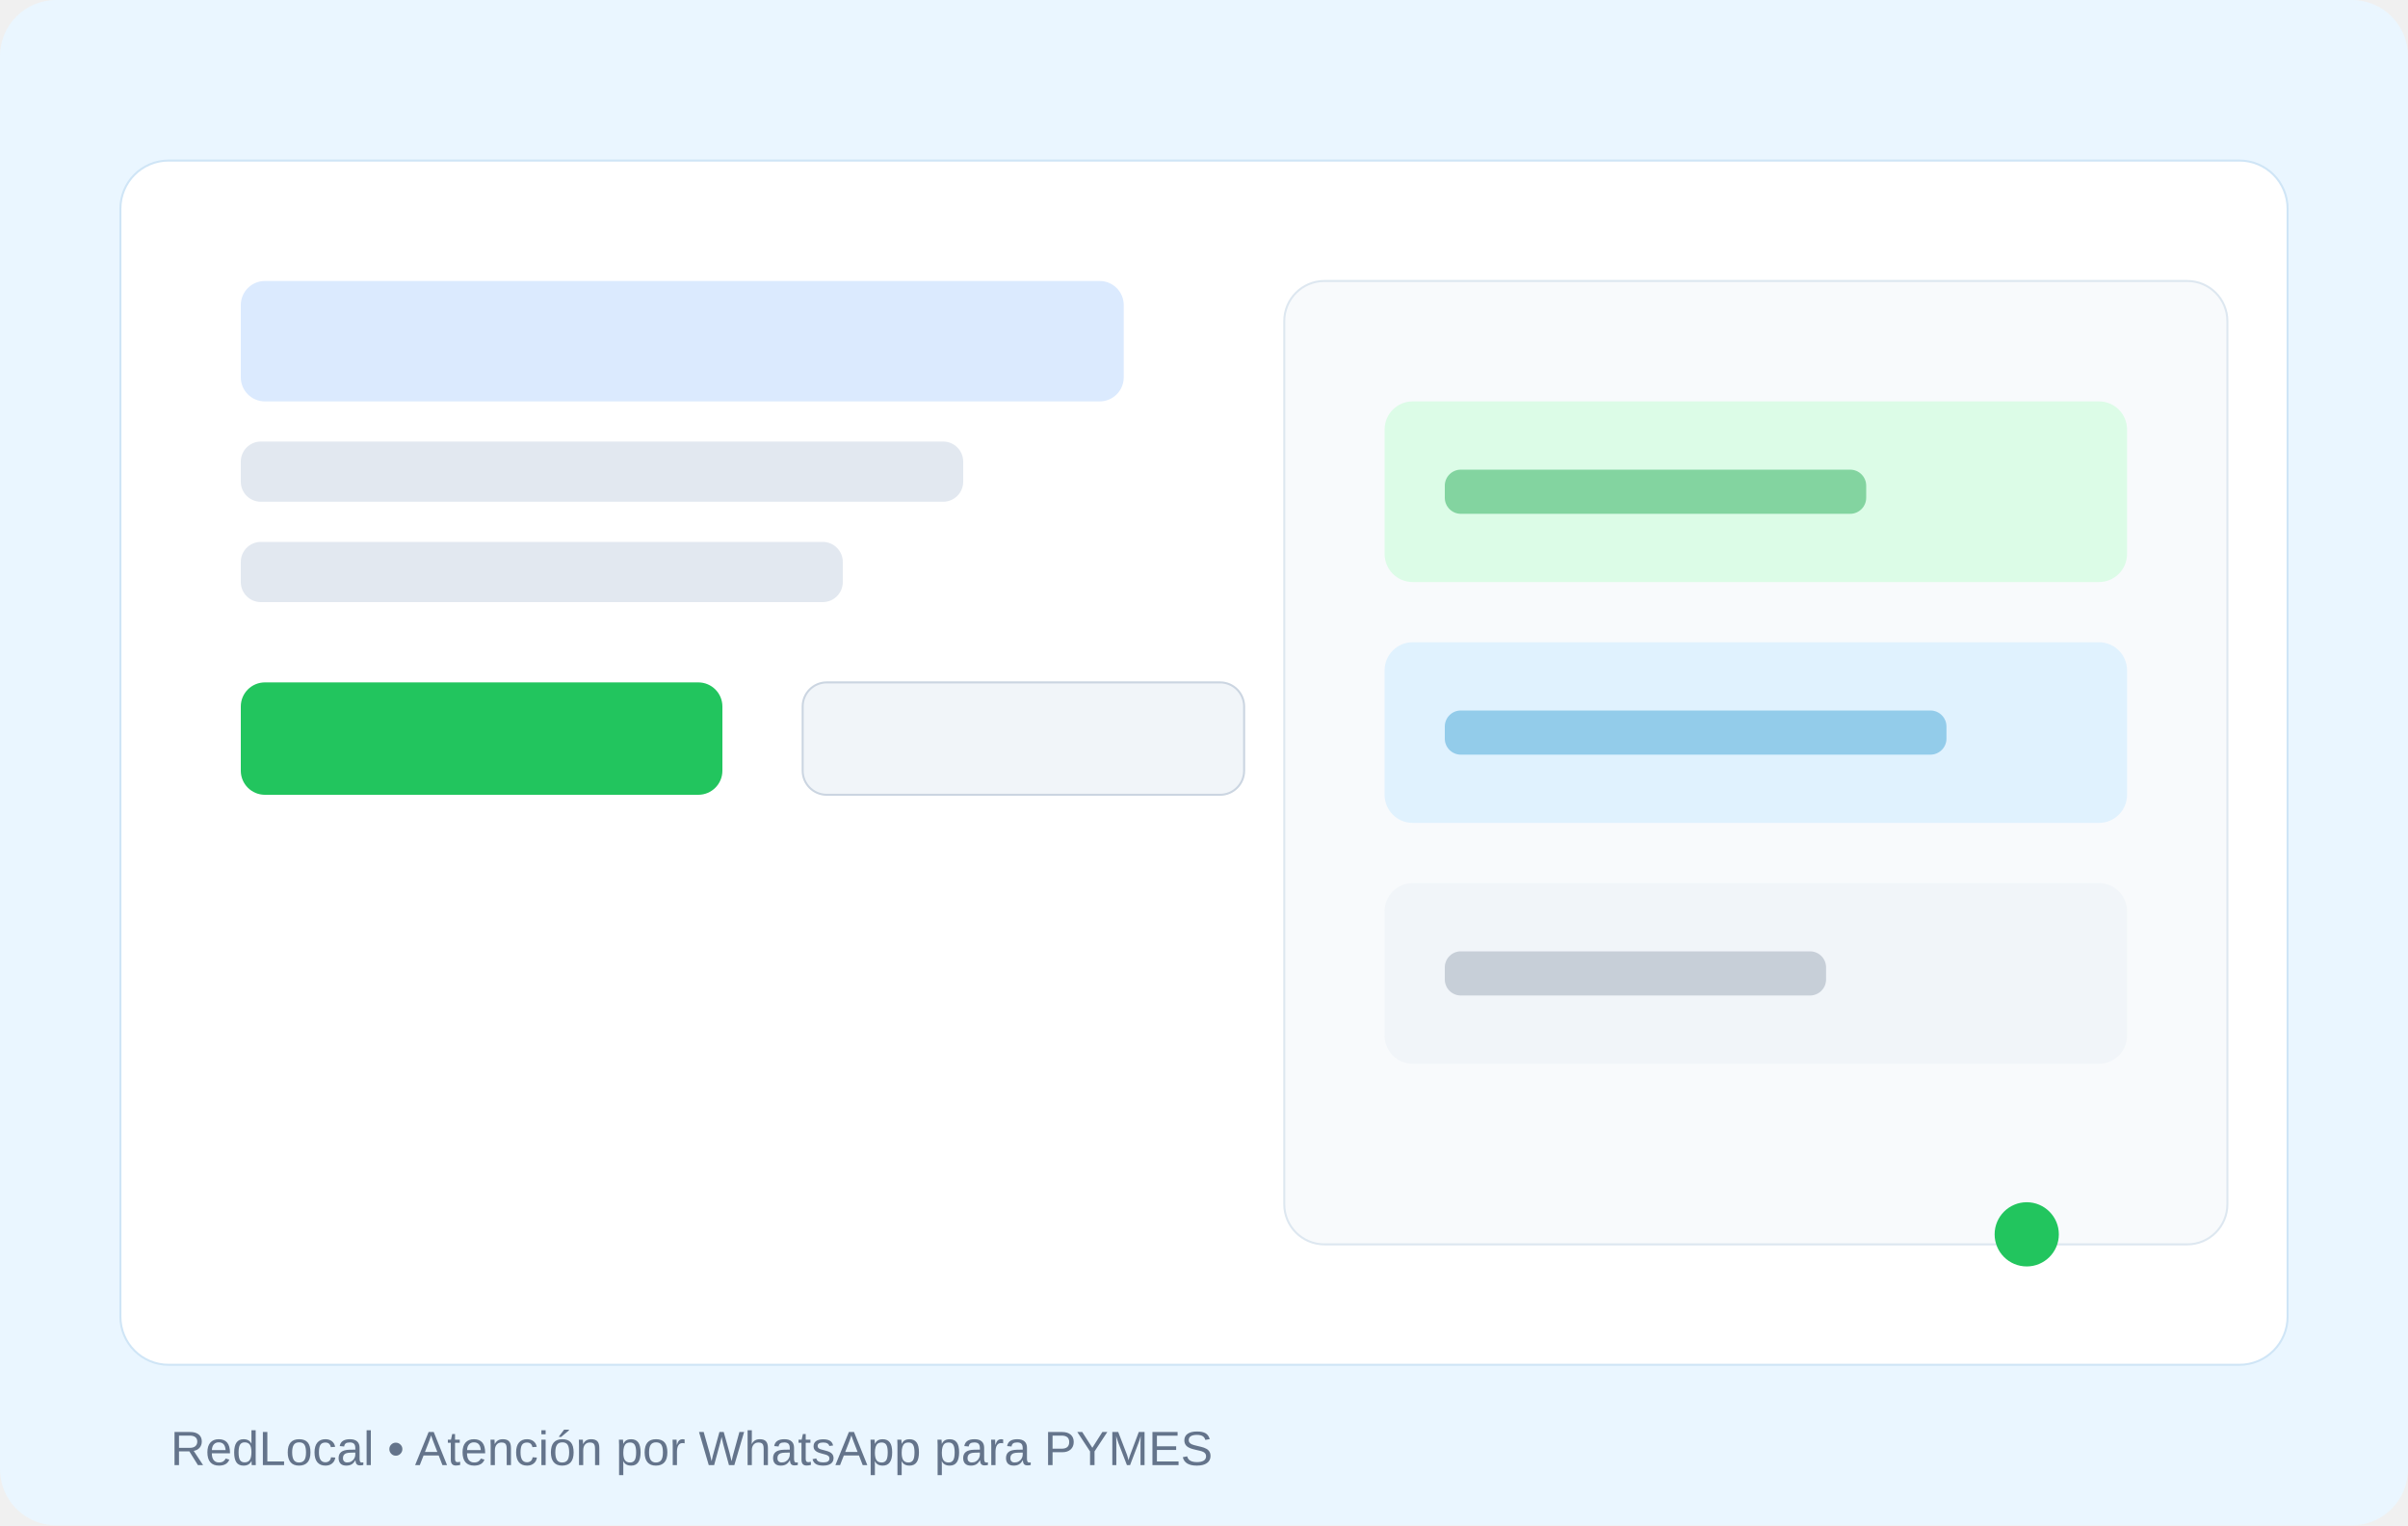
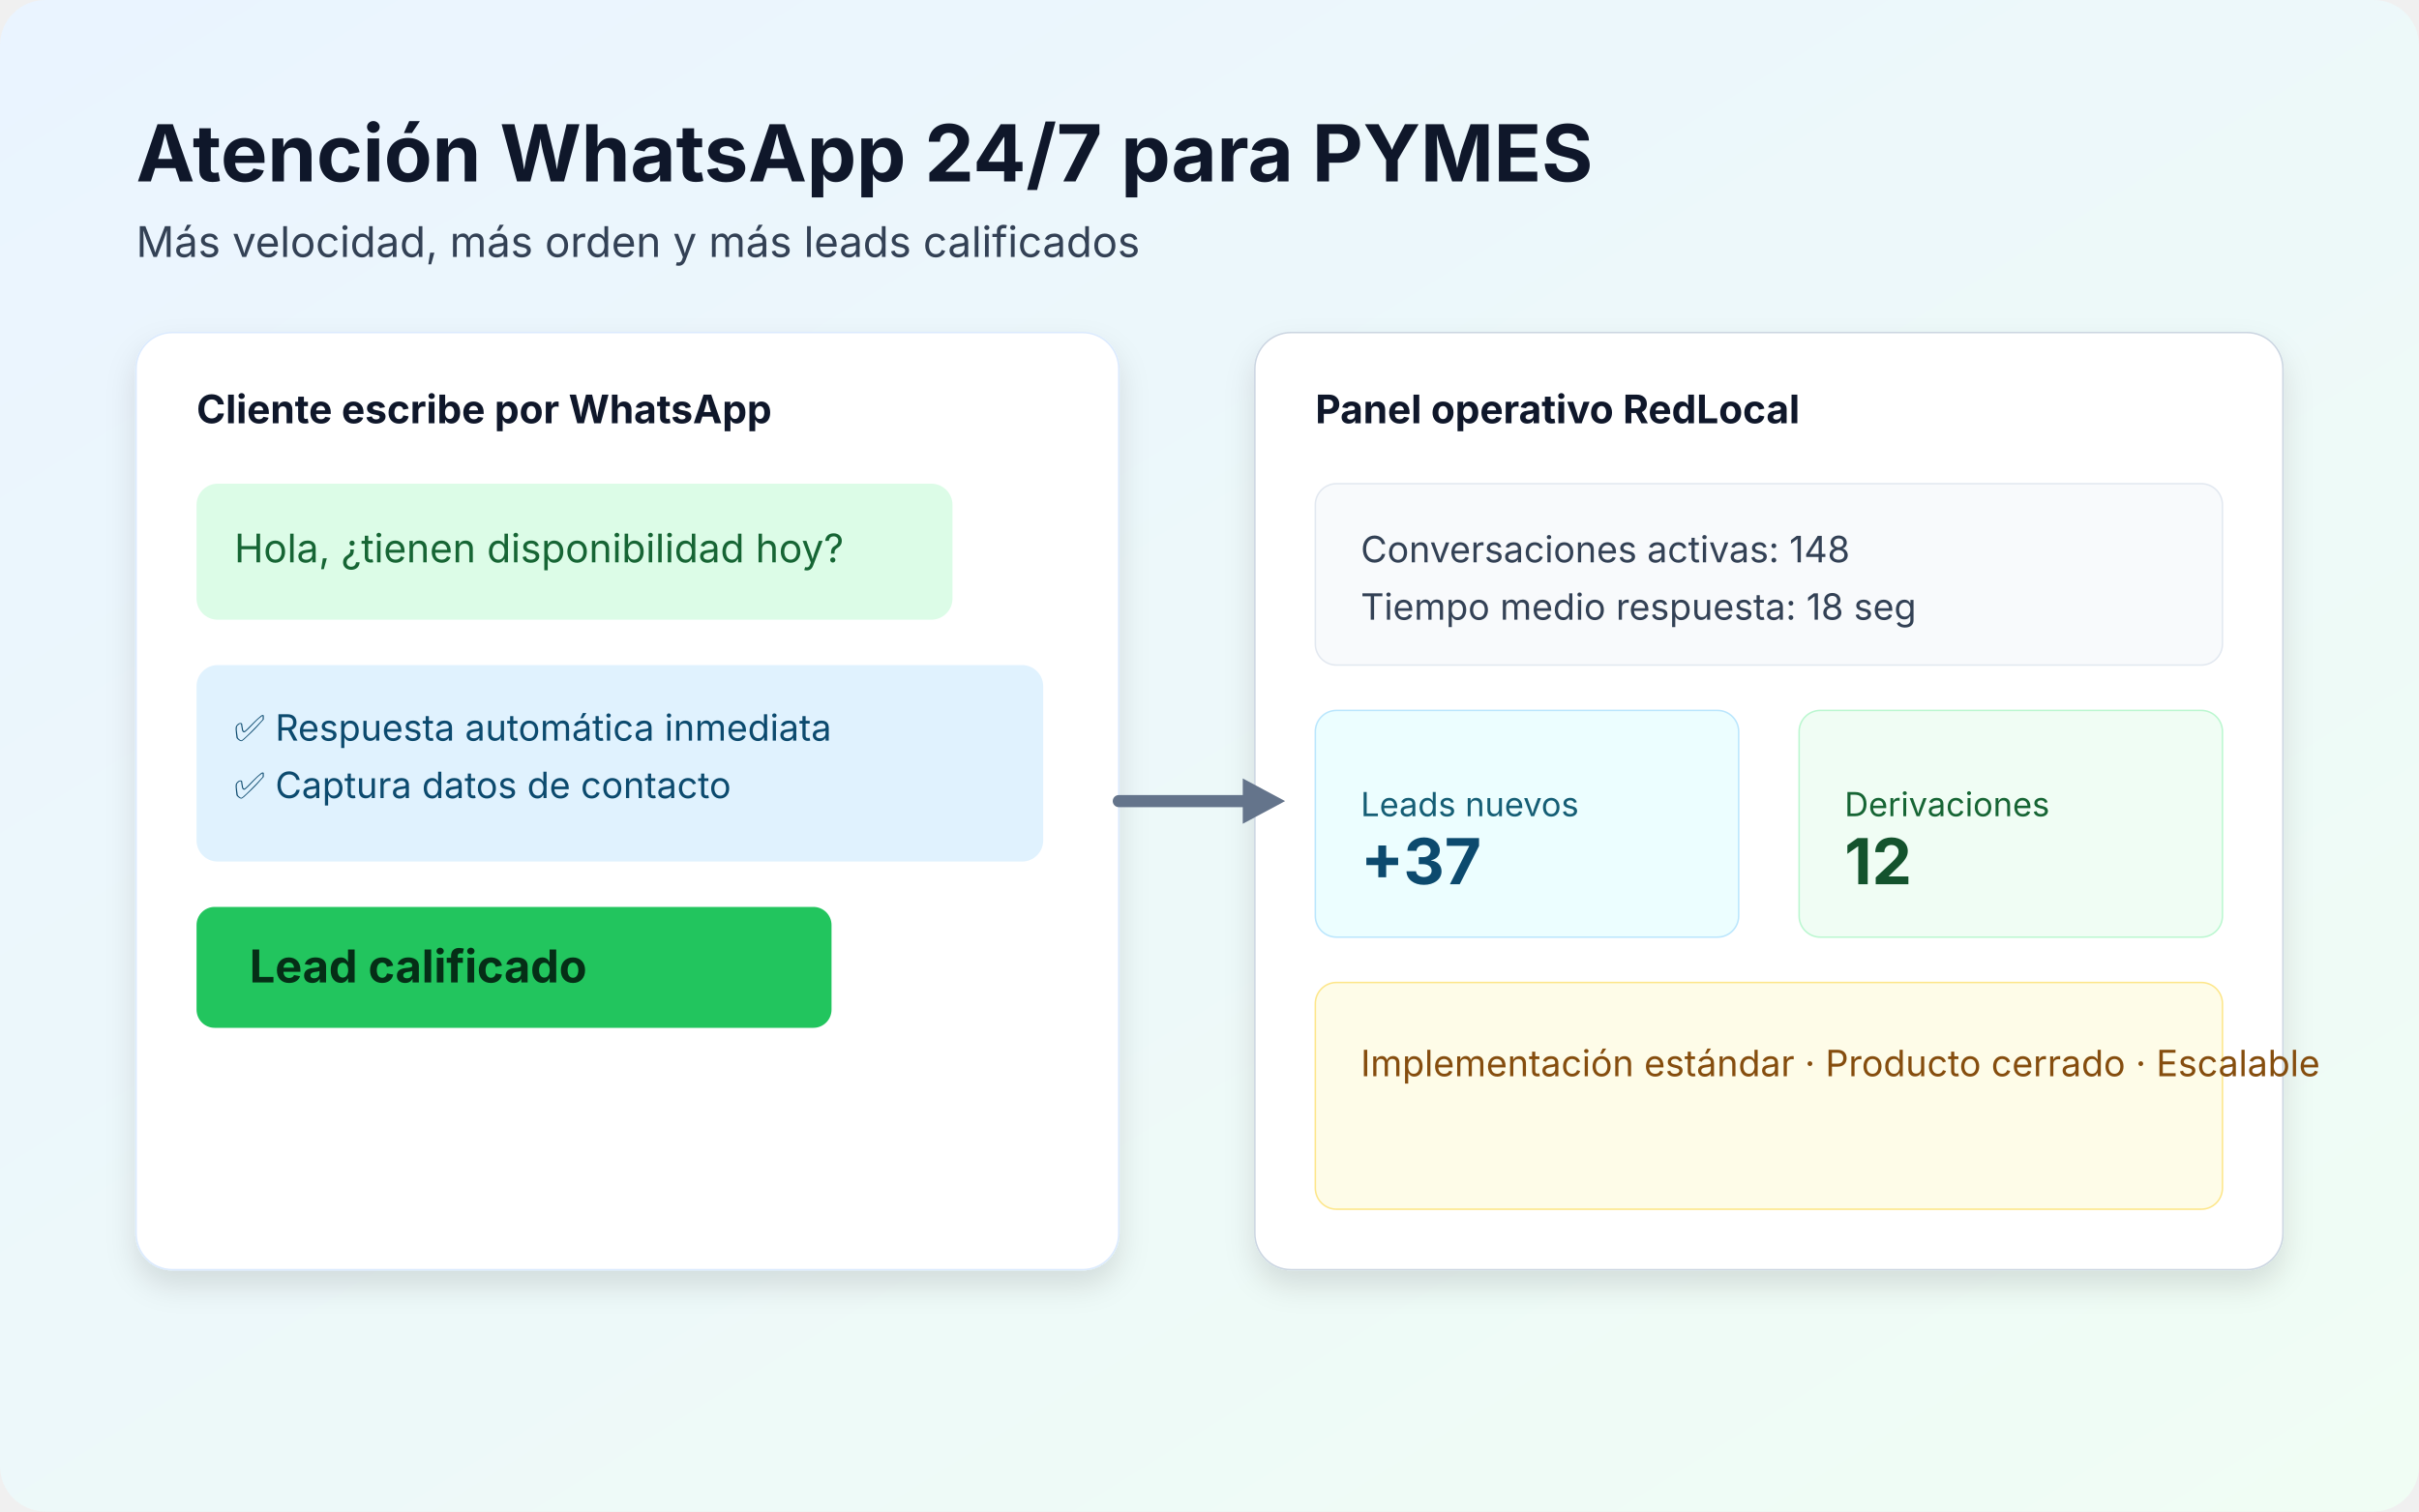
- <svg xmlns="http://www.w3.org/2000/svg" width="1200" height="760" viewBox="0 0 1200 760" fill="none">
-   <rect width="1200" height="760" rx="28" fill="#EAF6FF" />
-   <rect x="60" y="80" width="1080" height="600" rx="24" fill="white" stroke="#CFE5F6" />
-   <rect x="120" y="140" width="440" height="60" rx="12" fill="#DBEAFE" />
-   <rect x="120" y="220" width="360" height="30" rx="10" fill="#E2E8F0" />
-   <rect x="120" y="270" width="300" height="30" rx="10" fill="#E2E8F0" />
-   <rect x="120" y="340" width="240" height="56" rx="12" fill="#22C55E" />
-   <rect x="400" y="340" width="220" height="56" rx="12" fill="#F1F5F9" stroke="#CBD5E1" />
-   <rect x="640" y="140" width="470" height="480" rx="20" fill="#F8FAFC" stroke="#DDE7F0" />
-   <rect x="690" y="200" width="370" height="90" rx="14" fill="#DCFCE7" />
-   <rect x="720" y="234" width="210" height="22" rx="8" fill="#16A34A" opacity="0.45" />
-   <rect x="690" y="320" width="370" height="90" rx="14" fill="#E0F2FE" />
-   <rect x="720" y="354" width="250" height="22" rx="8" fill="#0284C7" opacity="0.35" />
-   <rect x="690" y="440" width="370" height="90" rx="14" fill="#F1F5F9" />
-   <rect x="720" y="474" width="190" height="22" rx="8" fill="#64748B" opacity="0.3" />
-   <circle cx="1010" cy="615" r="16" fill="#22C55E" />
-   <text x="85" y="730" fill="#64748B" font-size="24" font-family="Arial, sans-serif">RedLocal • Atención por WhatsApp para PYMES</text>
+ <svg xmlns="http://www.w3.org/2000/svg" width="1600" height="1000" viewBox="0 0 1600 1000">
+   <defs>
+     <linearGradient id="bg" x1="0" y1="0" x2="1" y2="1">
+       <stop offset="0%" stop-color="#EAF4FF" />
+       <stop offset="100%" stop-color="#F0FDF4" />
+     </linearGradient>
+     <filter id="shadow" x="-20%" y="-20%" width="140%" height="140%">
+       <feDropShadow dx="0" dy="10" stdDeviation="10" flood-opacity="0.12" />
+     </filter>
+   </defs>
+   <rect width="1600" height="1000" rx="30" fill="url(#bg)" />
+   <text x="90" y="120" font-family="Inter,Arial" font-size="52" font-weight="700" fill="#0f172a">Atención WhatsApp 24/7 para PYMES</text>
+   <text x="90" y="170" font-family="Inter,Arial" font-size="28" fill="#334155">Más velocidad, más orden y más leads calificados</text>
+   <rect x="90" y="220" width="650" height="620" rx="24" fill="#fff" stroke="#dbeafe" filter="url(#shadow)" />
+   <text x="130" y="280" font-family="Inter,Arial" font-size="26" font-weight="700" fill="#0f172a">Cliente escribe por WhatsApp</text>
+   <rect x="130" y="320" width="500" height="90" rx="14" fill="#dcfce7" />
+   <text x="155" y="372" font-family="Inter,Arial" font-size="26" fill="#166534">Hola, ¿tienen disponibilidad hoy?</text>
+   <rect x="130" y="440" width="560" height="130" rx="14" fill="#e0f2fe" />
+   <text x="155" y="490" font-family="Inter,Arial" font-size="24" fill="#0c4a6e">✅ Respuesta automática inmediata</text>
+   <text x="155" y="528" font-family="Inter,Arial" font-size="24" fill="#0c4a6e">✅ Captura datos de contacto</text>
+   <rect x="130" y="600" width="420" height="80" rx="12" fill="#22c55e" />
+   <text x="165" y="650" font-family="Inter,Arial" font-size="30" font-weight="700" fill="#052e16">Lead calificado</text>
+   <rect x="830" y="220" width="680" height="620" rx="24" fill="#fff" stroke="#cbd5e1" filter="url(#shadow)" />
+   <text x="870" y="280" font-family="Inter,Arial" font-size="26" font-weight="700" fill="#0f172a">Panel operativo RedLocal</text>
+   <rect x="870" y="320" width="600" height="120" rx="14" fill="#f8fafc" stroke="#e2e8f0" />
+   <text x="900" y="372" font-family="Inter,Arial" font-size="24" fill="#334155">Conversaciones activas: 148</text>
+   <text x="900" y="410" font-family="Inter,Arial" font-size="24" fill="#334155">Tiempo medio respuesta: 18 seg</text>
+   <rect x="870" y="470" width="280" height="150" rx="14" fill="#ecfeff" stroke="#bae6fd" />
+   <text x="900" y="540" font-family="Inter,Arial" font-size="22" fill="#155e75">Leads nuevos</text>
+   <text x="900" y="585" font-family="Inter,Arial" font-size="42" font-weight="700" fill="#0c4a6e">+37</text>
+   <rect x="1190" y="470" width="280" height="150" rx="14" fill="#f0fdf4" stroke="#bbf7d0" />
+   <text x="1220" y="540" font-family="Inter,Arial" font-size="22" fill="#166534">Derivaciones</text>
+   <text x="1220" y="585" font-family="Inter,Arial" font-size="42" font-weight="700" fill="#14532d">12</text>
+   <rect x="870" y="650" width="600" height="150" rx="14" fill="#fefce8" stroke="#fde68a" />
+   <text x="900" y="712" font-family="Inter,Arial" font-size="24" fill="#854d0e">Implementación estándar · Producto cerrado · Escalable</text>
+   <path d="M740 530 C790 530, 790 530, 830 530" stroke="#64748b" stroke-width="8" fill="none" stroke-linecap="round" />
+   <polygon points="822,515 850,530 822,545" fill="#64748b" />
</svg>
